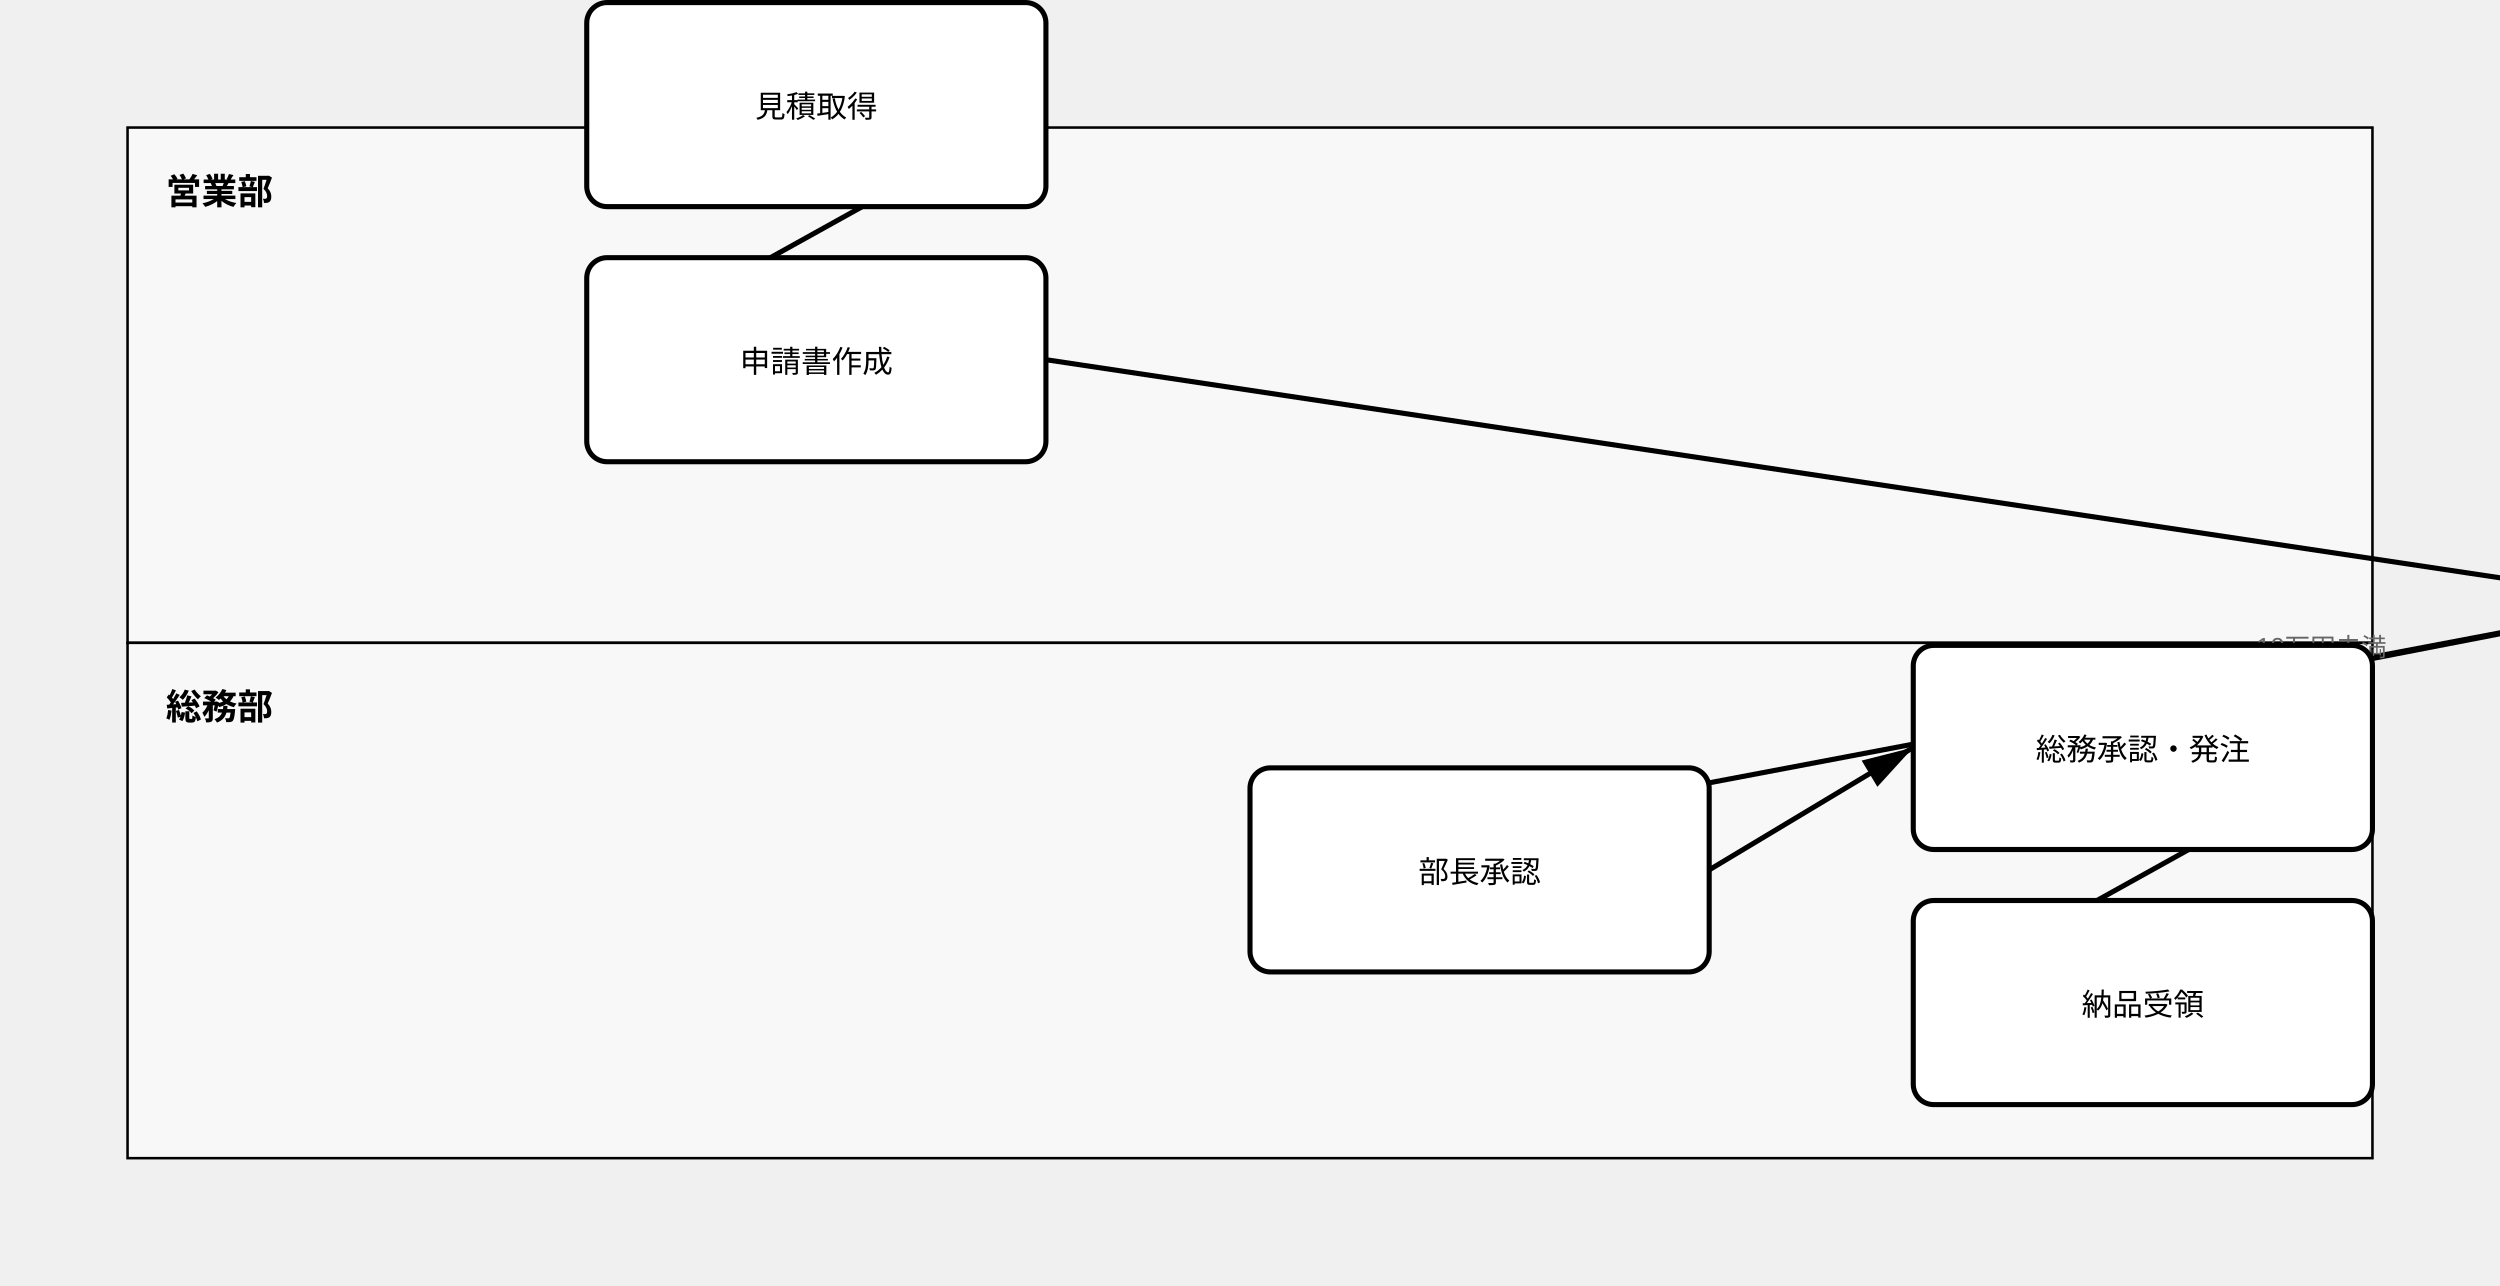
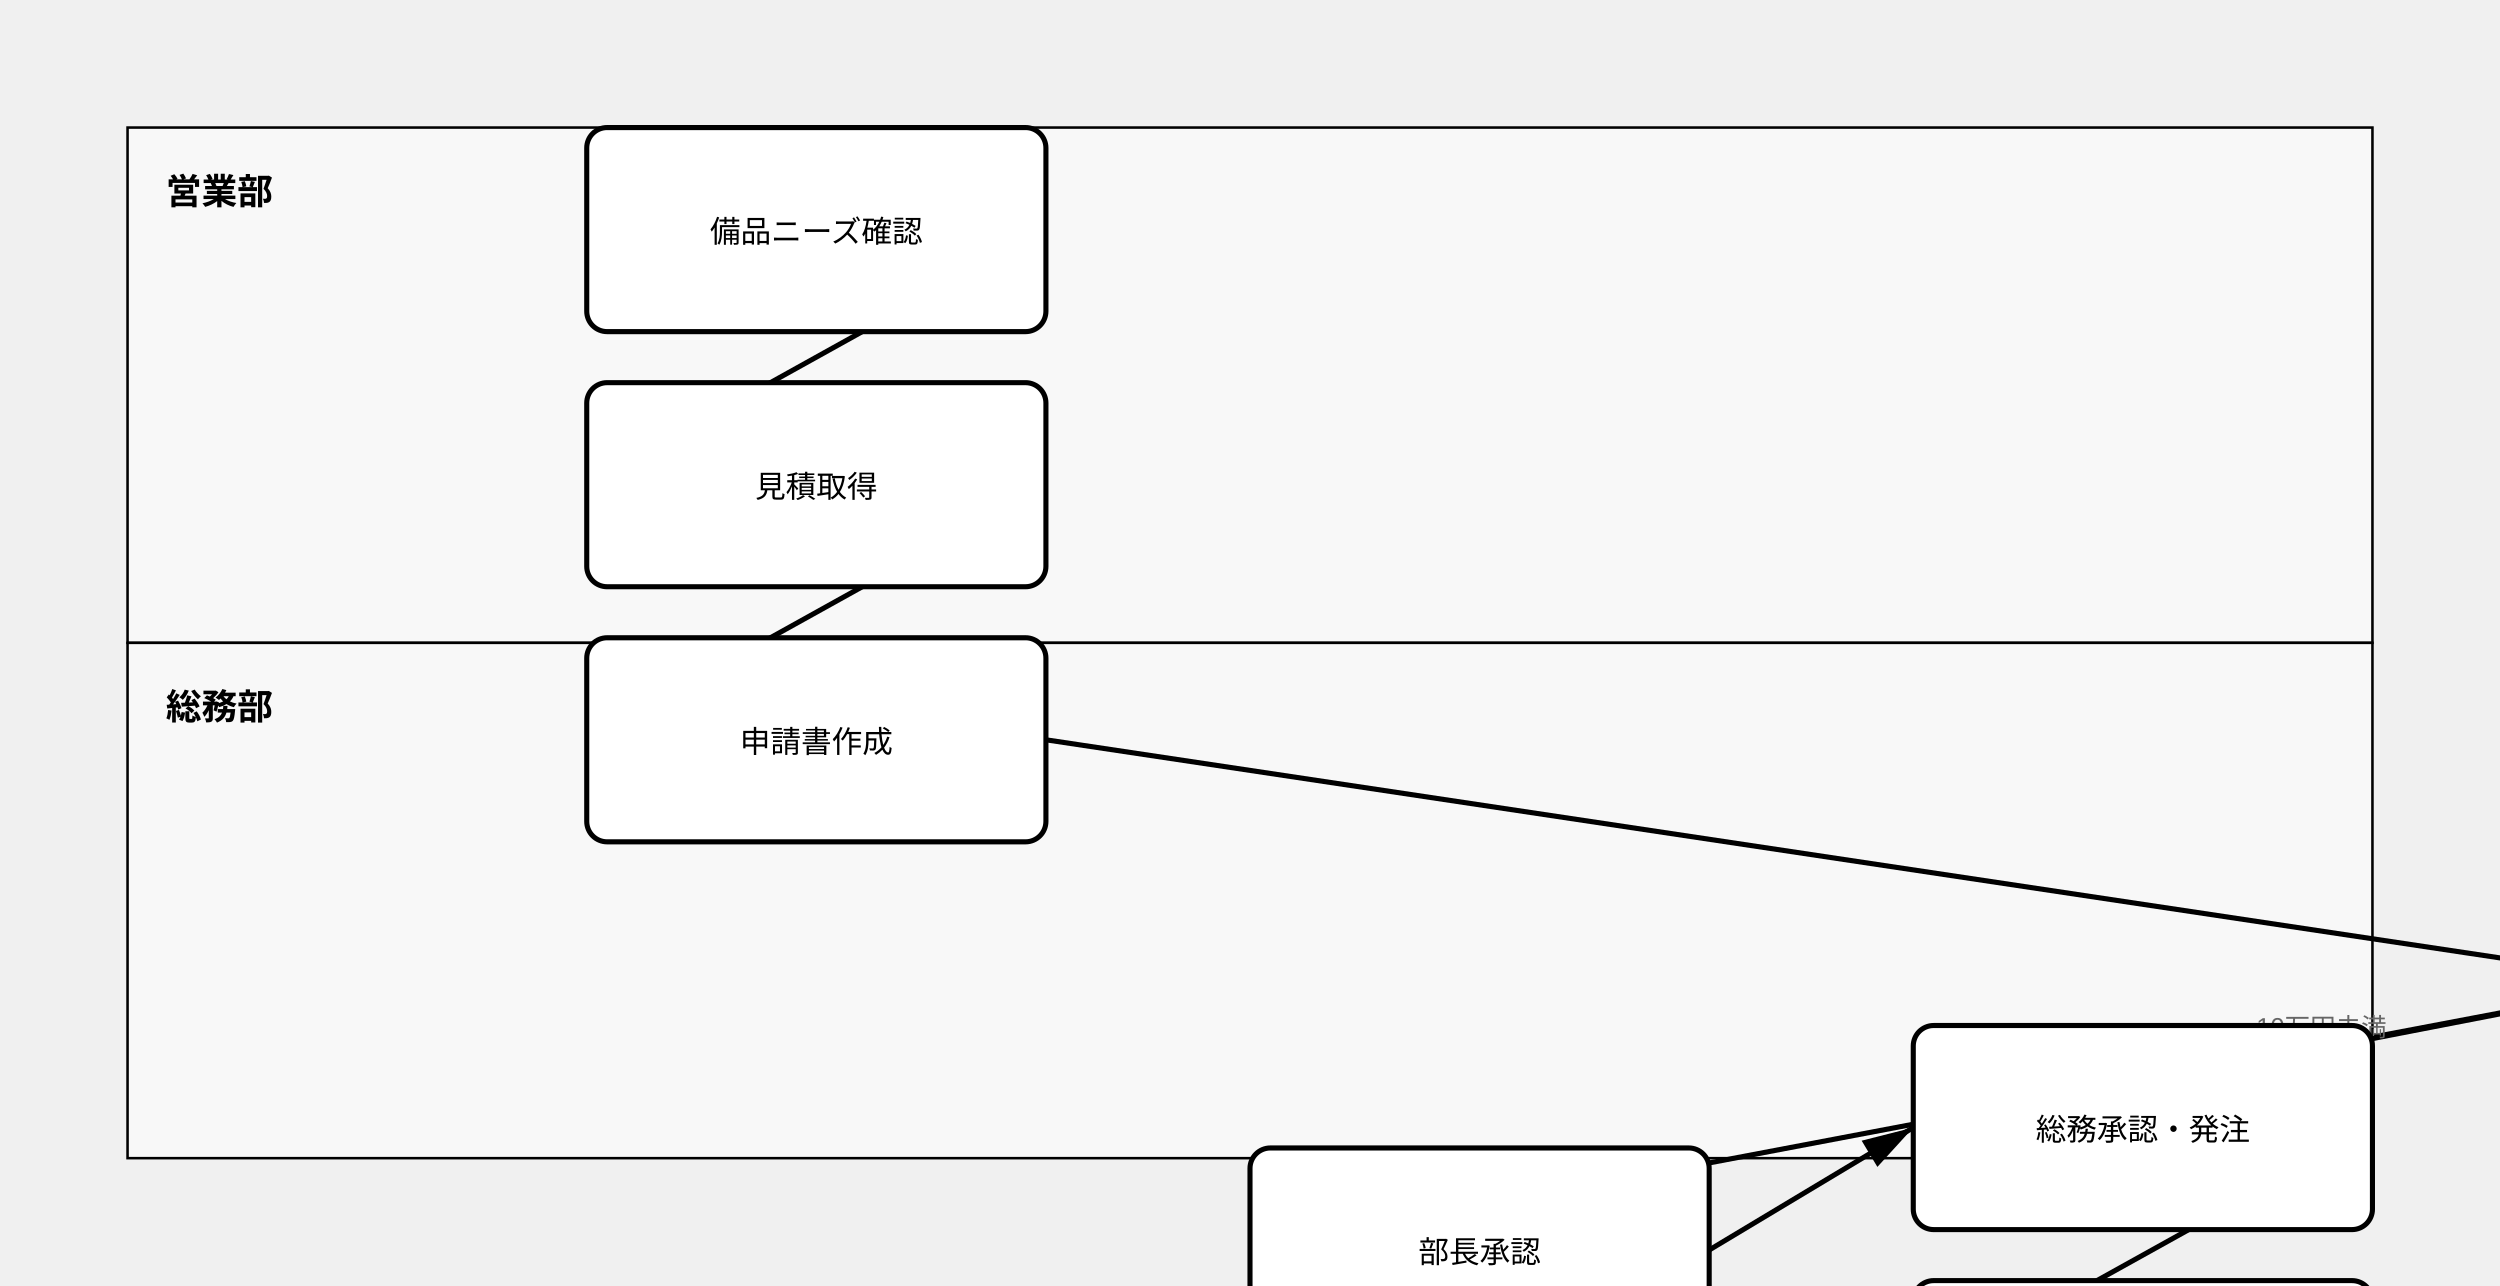
<svg xmlns="http://www.w3.org/2000/svg" viewBox="0 0 980 504" width="980" height="504">
  <style>
            .lane { fill: #f8f8f8; stroke: #000; stroke-width: 1; }
            .lane-label { font-family: Arial, sans-serif; font-size: 14px; font-weight: bold; }
            .task { fill: #fff; stroke: #000; stroke-width: 2; }
            .service-task { fill: #e1f5ff; stroke: #000; stroke-width: 2; }
            .gateway { fill: #fffacd; stroke: #000; stroke-width: 2; }
            .task-label { font-family: Arial, sans-serif; font-size: 12px; text-anchor: middle; }
            .flow { stroke: #000; stroke-width: 2; fill: none; marker-end: url(#arrowhead); }
            .flow-label { font-family: Arial, sans-serif; font-size: 10px; fill: #666; }
        </style>
  <defs>
    <marker id="arrowhead" markerWidth="10" markerHeight="10" refX="10" refY="3" orient="auto">
      <path d="M0,0 L10,3 L0,6 Z" fill="#000" />
    </marker>
  </defs>
  <rect class="lane" x="50" y="50" width="880" height="202" />
  <text class="lane-label" x="65" y="80">営業部</text>
  <rect class="lane" x="50" y="252" width="880" height="202" />
  <text class="lane-label" x="65" y="282">総務部</text>
-   <line class="flow" x1="410" y1="-59.0" x2="230" y2="41.0" />
-   <line class="flow" x1="410" y1="41.0" x2="230" y2="141.0" />
-   <line class="flow" x1="410" y1="141.0" x2="1010" y2="231.0" />
-   <line class="flow" x1="1070" y1="231.0" x2="490" y2="341.0" />
-   <text class="flow-label" x="780.0" y="281.0" text-anchor="middle">10万円以上</text>
-   <line class="flow" x1="1070" y1="231.0" x2="750" y2="293.0" />
-   <text class="flow-label" x="910.0" y="257.0" text-anchor="middle">10万円未満</text>
-   <line class="flow" x1="670" y1="341.0" x2="750" y2="293.0" />
-   <line class="flow" x1="930" y1="293.0" x2="750" y2="393.0" />
-   <rect class="task" x="230" y="-99.0" width="180" height="80" rx="8" ry="8" />
-   <text class="task-label" x="320.0" y="-54.0">備品ニーズ確認</text>
-   <rect class="task" x="230" y="1.0" width="180" height="80" rx="8" ry="8" />
-   <text class="task-label" x="320.0" y="46.0">見積取得</text>
-   <rect class="task" x="230" y="101.0" width="180" height="80" rx="8" ry="8" />
-   <text class="task-label" x="320.0" y="146.0">申請書作成</text>
-   <rect class="task" x="490" y="301.0" width="180" height="80" rx="8" ry="8" />
-   <text class="task-label" x="580.0" y="346.0">部長承認</text>
-   <rect class="task" x="750" y="253.0" width="180" height="80" rx="8" ry="8" />
-   <text class="task-label" x="840.0" y="298.0">総務承認・発注</text>
-   <rect class="task" x="750" y="353.0" width="180" height="80" rx="8" ry="8" />
-   <text class="task-label" x="840.0" y="398.0">納品受領</text>
-   <polygon class="gateway" points="1040.0,201.0 1070.0,231.0 1040.0,261.0 1010.0,231.0" />
-   <line x1="1028.0" y1="219.0" x2="1052.0" y2="243.0" stroke="#000" stroke-width="2" />
-   <line x1="1052.0" y1="219.0" x2="1028.0" y2="243.0" stroke="#000" stroke-width="2" />
-   <text class="task-label" x="1040.0" y="276.0">10万円判定</text>
+   <line class="flow" x1="410" y1="90.0" x2="230" y2="190.0" />
+   <line class="flow" x1="410" y1="190.0" x2="230" y2="290.0" />
+   <line class="flow" x1="410" y1="290.0" x2="1010" y2="380.0" />
+   <line class="flow" x1="1070" y1="380.0" x2="490" y2="490.0" />
+   <text class="flow-label" x="780.0" y="430.0" text-anchor="middle">10万円以上</text>
+   <line class="flow" x1="1070" y1="380.0" x2="750" y2="442.0" />
+   <text class="flow-label" x="910.0" y="406.0" text-anchor="middle">10万円未満</text>
+   <line class="flow" x1="670" y1="490.0" x2="750" y2="442.0" />
+   <line class="flow" x1="930" y1="442.0" x2="750" y2="542.0" />
+   <rect class="task" x="230" y="50.0" width="180" height="80" rx="8" ry="8" />
+   <text class="task-label" x="320.0" y="95.0">備品ニーズ確認</text>
+   <rect class="task" x="230" y="150.0" width="180" height="80" rx="8" ry="8" />
+   <text class="task-label" x="320.0" y="195.0">見積取得</text>
+   <rect class="task" x="230" y="250.0" width="180" height="80" rx="8" ry="8" />
+   <text class="task-label" x="320.0" y="295.0">申請書作成</text>
+   <rect class="task" x="490" y="450.0" width="180" height="80" rx="8" ry="8" />
+   <text class="task-label" x="580.0" y="495.0">部長承認</text>
+   <rect class="task" x="750" y="402.0" width="180" height="80" rx="8" ry="8" />
+   <text class="task-label" x="840.0" y="447.0">総務承認・発注</text>
+   <rect class="task" x="750" y="502.0" width="180" height="80" rx="8" ry="8" />
+   <text class="task-label" x="840.0" y="547.0">納品受領</text>
+   <polygon class="gateway" points="1040.0,350.0 1070.0,380.0 1040.0,410.0 1010.0,380.0" />
+   <line x1="1028.0" y1="368.0" x2="1052.0" y2="392.0" stroke="#000" stroke-width="2" />
+   <line x1="1052.0" y1="368.0" x2="1028.0" y2="392.0" stroke="#000" stroke-width="2" />
+   <text class="task-label" x="1040.0" y="425.0">10万円判定</text>
</svg>
